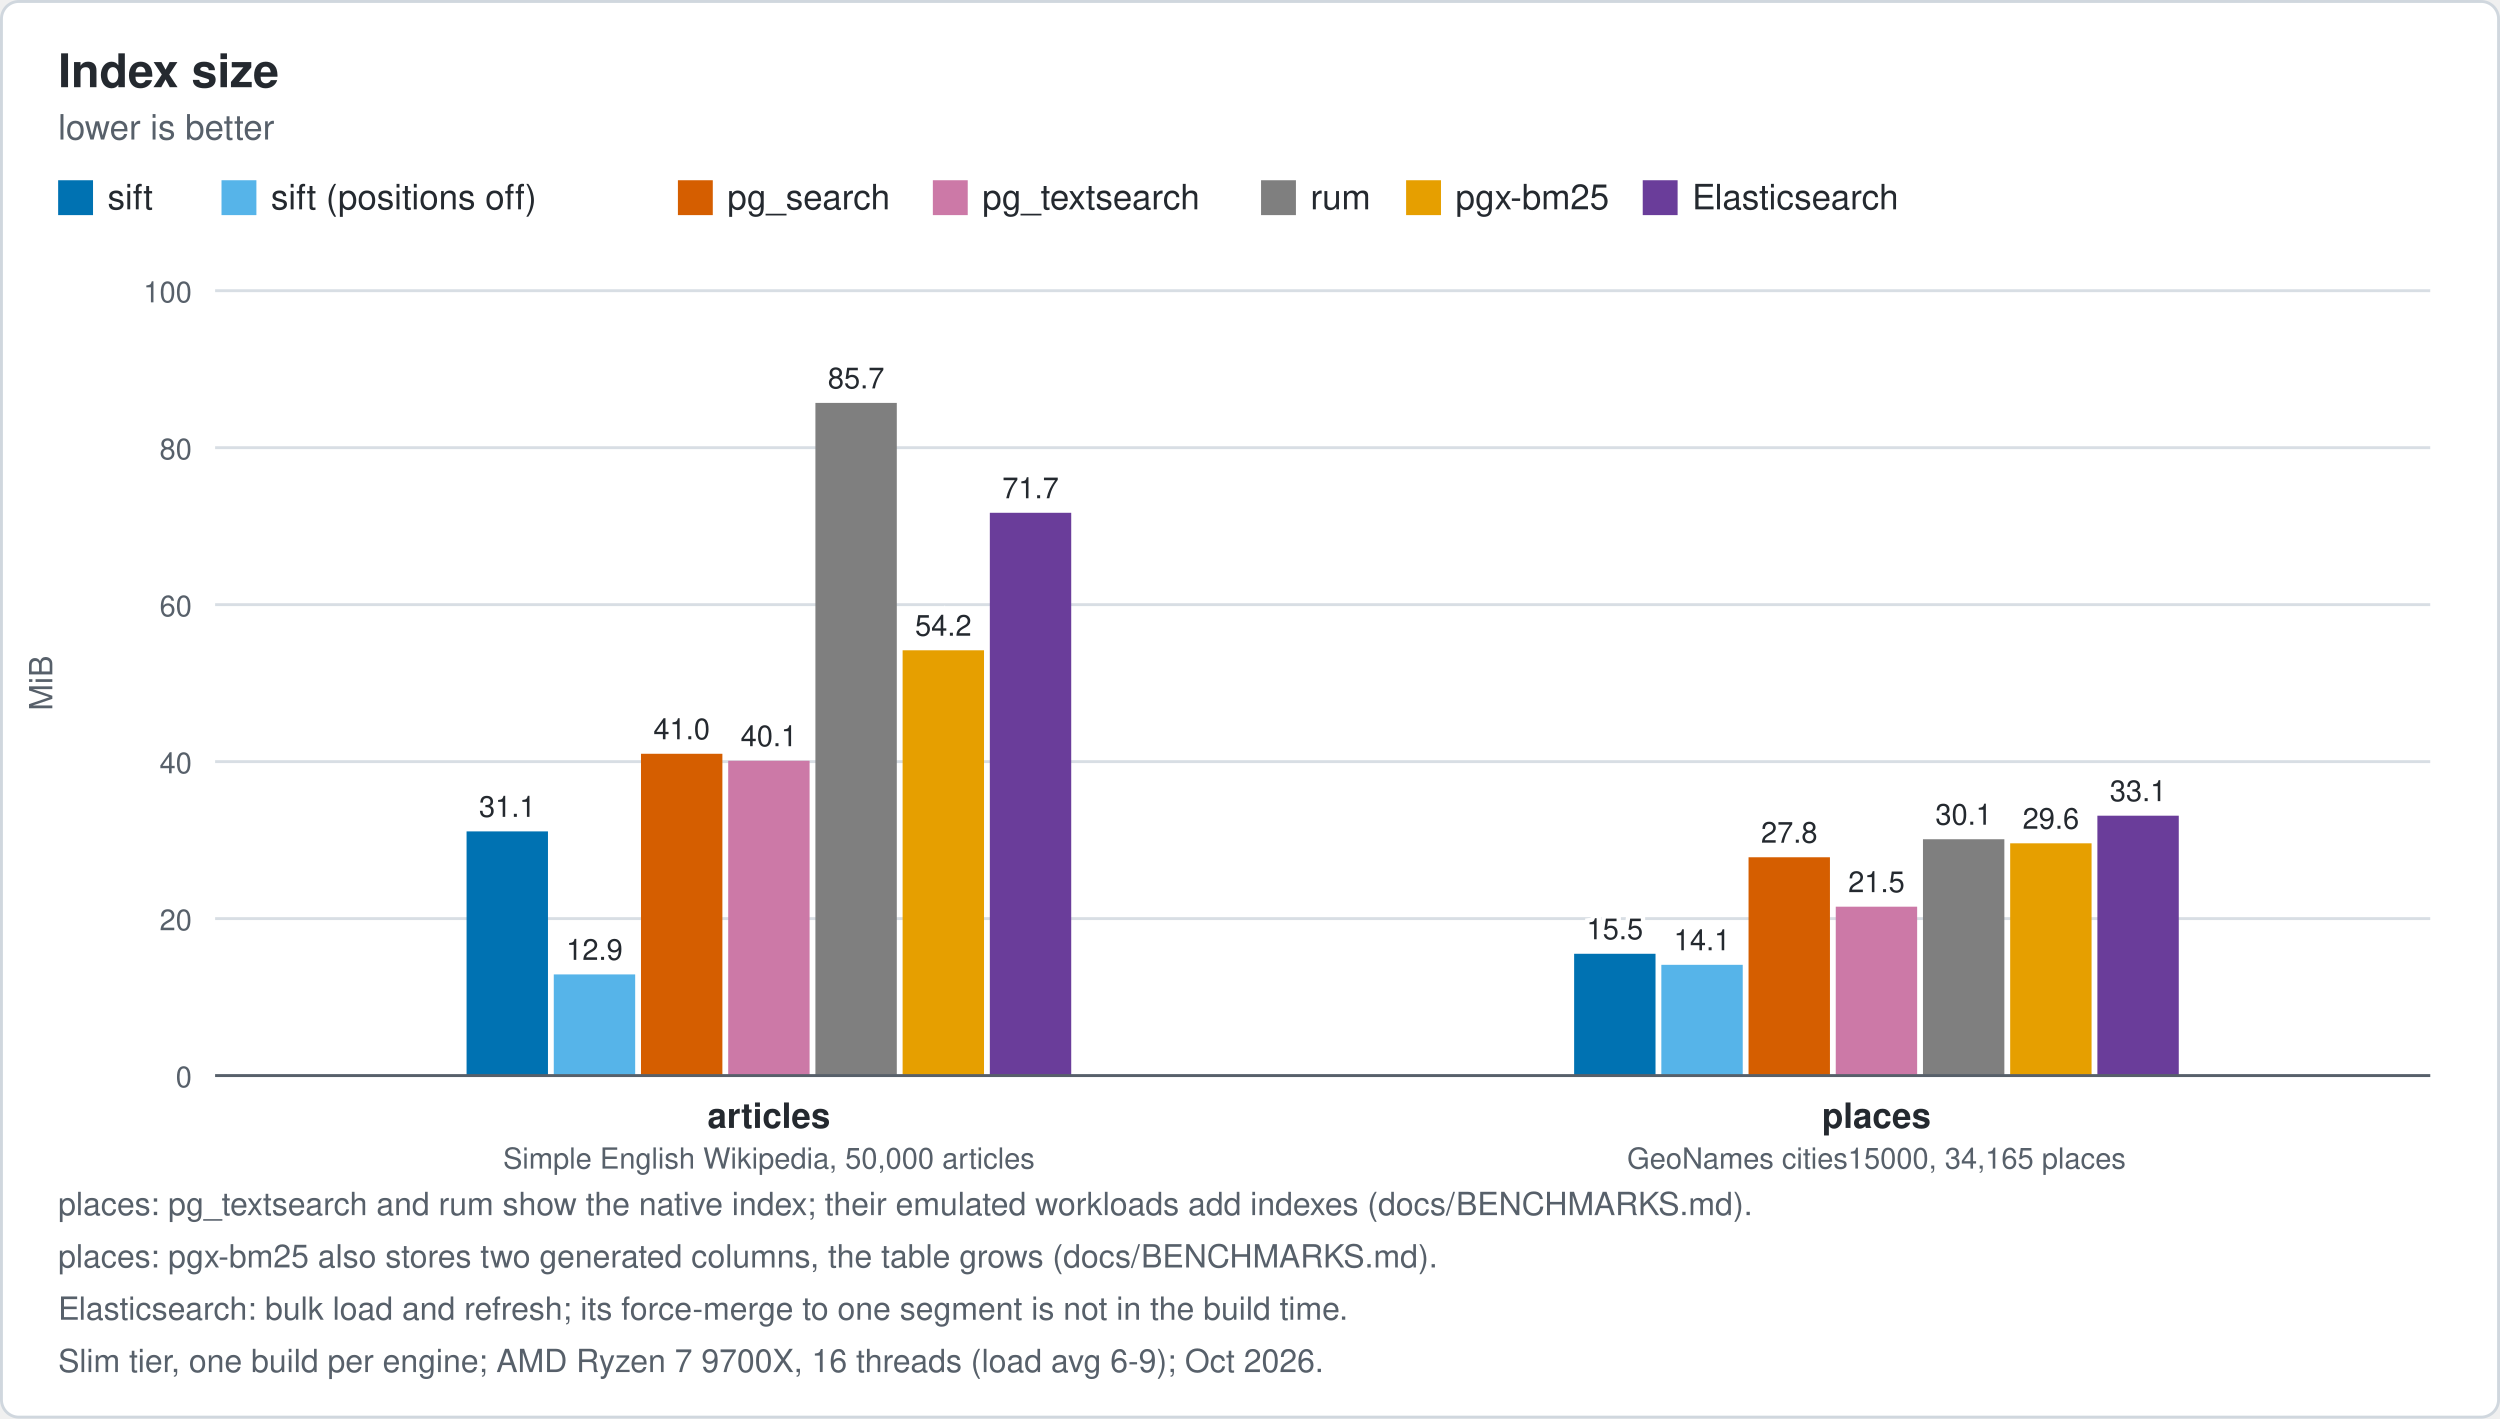
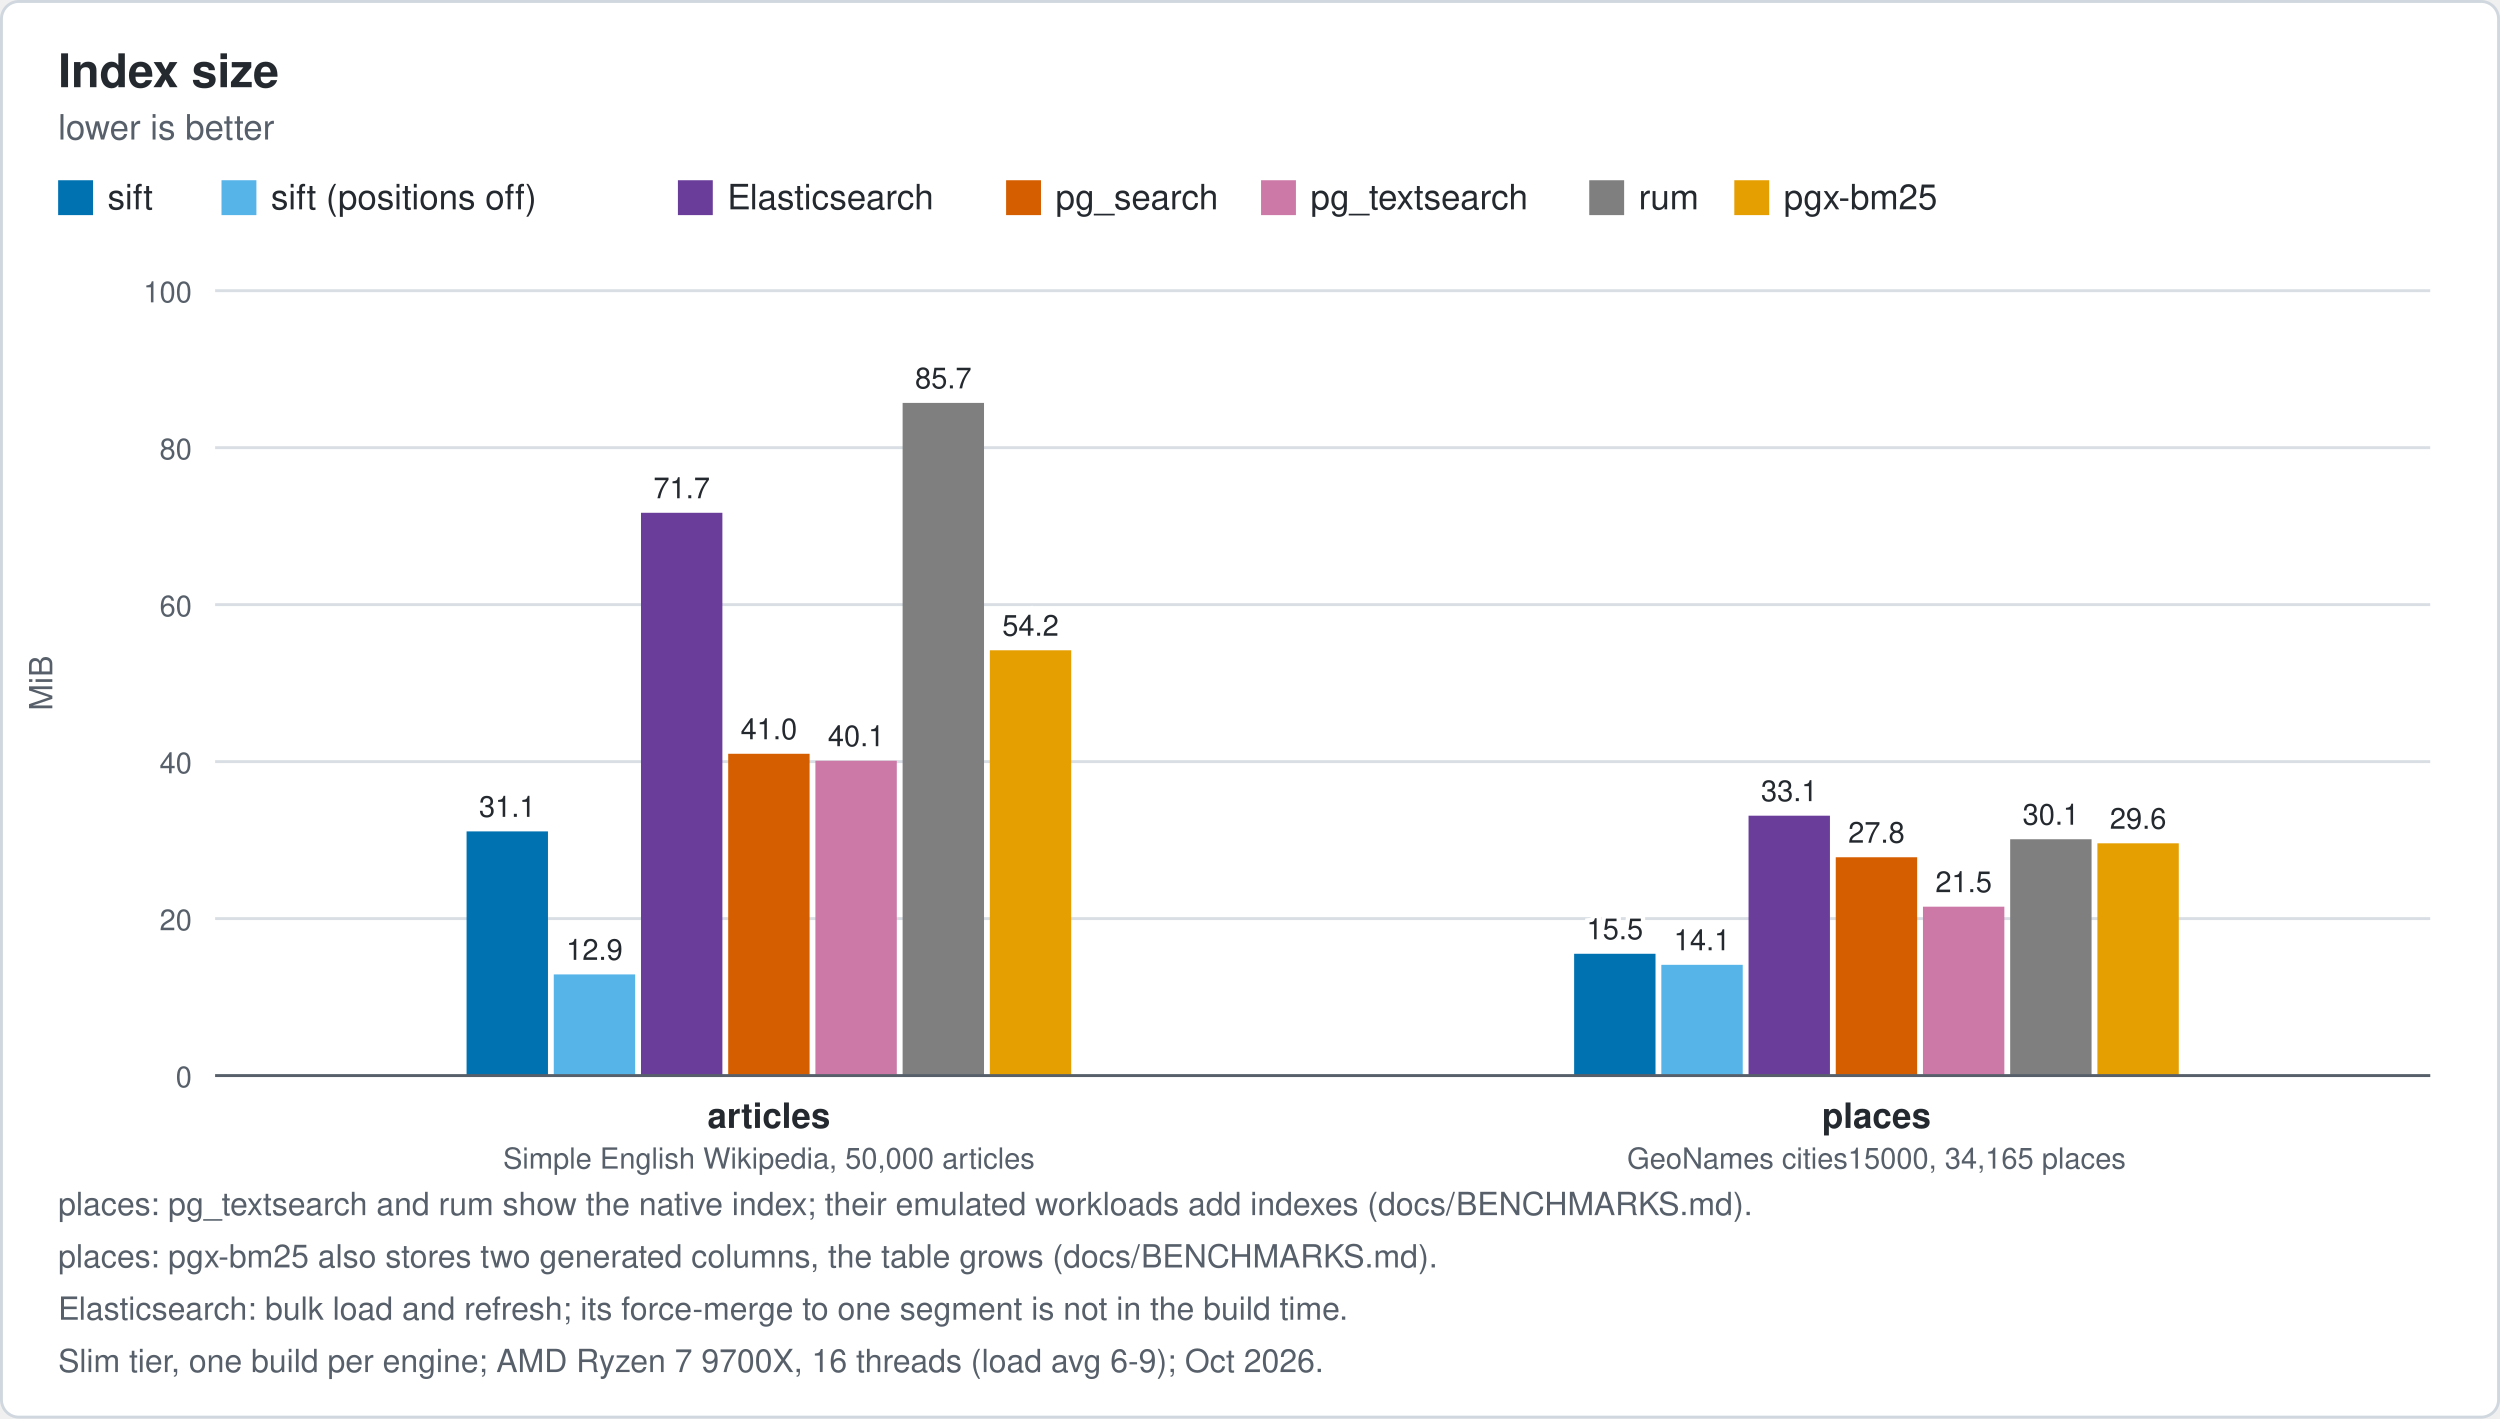
<svg xmlns="http://www.w3.org/2000/svg" width="860" height="488" viewBox="0 0 860 488" role="img" aria-labelledby="t d" font-family="Helvetica, Arial, sans-serif">
  <rect x="0.5" y="0.5" width="859" height="487" rx="6" fill="#ffffff" stroke="#d0d7de" />
  <text x="20" y="30" font-size="16" text-anchor="start" fill="#24292f" font-weight="bold">Index size</text>
  <text x="20" y="48" font-size="12" text-anchor="start" fill="#57606a">lower is better</text>
  <rect x="20" y="62" width="12" height="12" fill="#0072B2" />
  <text x="37" y="72" font-size="12" text-anchor="start" fill="#24292f">sift</text>
  <rect x="76.2" y="62" width="12" height="12" fill="#56B4E9" />
  <text x="93.2" y="72" font-size="12" text-anchor="start" fill="#24292f">sift (positions off)</text>
-   <rect x="233.2" y="62" width="12" height="12" fill="#D55E00" />
-   <text x="250.2" y="72" font-size="12" text-anchor="start" fill="#24292f">pg_search</text>
-   <rect x="320.9" y="62" width="12" height="12" fill="#CC79A7" />
-   <text x="337.9" y="72" font-size="12" text-anchor="start" fill="#24292f">pg_textsearch</text>
-   <rect x="433.8" y="62" width="12" height="12" fill="#7f7f7f" />
-   <text x="450.8" y="72" font-size="12" text-anchor="start" fill="#24292f">rum</text>
-   <rect x="483.7" y="62" width="12" height="12" fill="#E69F00" />
-   <text x="500.7" y="72" font-size="12" text-anchor="start" fill="#24292f">pgx-bm25</text>
-   <rect x="565.1" y="62" width="12" height="12" fill="#6A3D9A" />
-   <text x="582.1" y="72" font-size="12" text-anchor="start" fill="#24292f">Elasticsearch</text>
+   <rect x="233.2" y="62" width="12" height="12" fill="#6A3D9A" />
+   <text x="250.2" y="72" font-size="12" text-anchor="start" fill="#24292f">Elasticsearch</text>
+   <rect x="346.1" y="62" width="12" height="12" fill="#D55E00" />
+   <text x="363.1" y="72" font-size="12" text-anchor="start" fill="#24292f">pg_search</text>
+   <rect x="433.8" y="62" width="12" height="12" fill="#CC79A7" />
+   <text x="450.8" y="72" font-size="12" text-anchor="start" fill="#24292f">pg_textsearch</text>
+   <rect x="546.7" y="62" width="12" height="12" fill="#7f7f7f" />
+   <text x="563.7" y="72" font-size="12" text-anchor="start" fill="#24292f">rum</text>
+   <rect x="596.6" y="62" width="12" height="12" fill="#E69F00" />
+   <text x="613.6" y="72" font-size="12" text-anchor="start" fill="#24292f">pgx-bm25</text>
  <line x1="74" y1="370" x2="836" y2="370" stroke="#d8dee4" stroke-width="1" />
  <text x="66" y="374" font-size="10" text-anchor="end" fill="#57606a">0</text>
  <line x1="74" y1="316" x2="836" y2="316" stroke="#d8dee4" stroke-width="1" />
  <text x="66" y="320" font-size="10" text-anchor="end" fill="#57606a">20</text>
  <line x1="74" y1="262" x2="836" y2="262" stroke="#d8dee4" stroke-width="1" />
  <text x="66" y="266" font-size="10" text-anchor="end" fill="#57606a">40</text>
  <line x1="74" y1="208" x2="836" y2="208" stroke="#d8dee4" stroke-width="1" />
  <text x="66" y="212" font-size="10" text-anchor="end" fill="#57606a">60</text>
  <line x1="74" y1="154" x2="836" y2="154" stroke="#d8dee4" stroke-width="1" />
  <text x="66" y="158" font-size="10" text-anchor="end" fill="#57606a">80</text>
  <line x1="74" y1="100" x2="836" y2="100" stroke="#d8dee4" stroke-width="1" />
  <text x="66" y="104" font-size="10" text-anchor="end" fill="#57606a">100</text>
  <text transform="translate(18 235) rotate(-90)" font-size="11" text-anchor="middle" fill="#57606a">MiB</text>
  <rect x="160.5" y="286" width="28" height="84" fill="#0072B2" />
  <text x="174.5" y="281" font-size="10" text-anchor="middle" fill="#24292f" stroke="#ffffff" stroke-width="3" paint-order="stroke">31.1</text>
  <rect x="190.5" y="335.2" width="28" height="34.8" fill="#56B4E9" />
  <text x="204.5" y="330.2" font-size="10" text-anchor="middle" fill="#24292f" stroke="#ffffff" stroke-width="3" paint-order="stroke">12.9</text>
-   <rect x="220.5" y="259.3" width="28" height="110.7" fill="#D55E00" />
-   <text x="234.5" y="254.3" font-size="10" text-anchor="middle" fill="#24292f" stroke="#ffffff" stroke-width="3" paint-order="stroke">41.0</text>
-   <rect x="250.5" y="261.7" width="28" height="108.3" fill="#CC79A7" />
-   <text x="264.5" y="256.7" font-size="10" text-anchor="middle" fill="#24292f" stroke="#ffffff" stroke-width="3" paint-order="stroke">40.1</text>
-   <rect x="280.5" y="138.6" width="28" height="231.4" fill="#7f7f7f" />
-   <text x="294.5" y="133.6" font-size="10" text-anchor="middle" fill="#24292f" stroke="#ffffff" stroke-width="3" paint-order="stroke">85.7</text>
-   <rect x="310.5" y="223.7" width="28" height="146.3" fill="#E69F00" />
-   <text x="324.5" y="218.7" font-size="10" text-anchor="middle" fill="#24292f" stroke="#ffffff" stroke-width="3" paint-order="stroke">54.2</text>
-   <rect x="340.5" y="176.4" width="28" height="193.6" fill="#6A3D9A" />
-   <text x="354.5" y="171.4" font-size="10" text-anchor="middle" fill="#24292f" stroke="#ffffff" stroke-width="3" paint-order="stroke">71.7</text>
+   <rect x="220.5" y="176.4" width="28" height="193.6" fill="#6A3D9A" />
+   <text x="234.5" y="171.4" font-size="10" text-anchor="middle" fill="#24292f" stroke="#ffffff" stroke-width="3" paint-order="stroke">71.7</text>
+   <rect x="250.5" y="259.3" width="28" height="110.7" fill="#D55E00" />
+   <text x="264.5" y="254.3" font-size="10" text-anchor="middle" fill="#24292f" stroke="#ffffff" stroke-width="3" paint-order="stroke">41.0</text>
+   <rect x="280.5" y="261.7" width="28" height="108.3" fill="#CC79A7" />
+   <text x="294.5" y="256.7" font-size="10" text-anchor="middle" fill="#24292f" stroke="#ffffff" stroke-width="3" paint-order="stroke">40.1</text>
+   <rect x="310.5" y="138.6" width="28" height="231.4" fill="#7f7f7f" />
+   <text x="324.5" y="133.6" font-size="10" text-anchor="middle" fill="#24292f" stroke="#ffffff" stroke-width="3" paint-order="stroke">85.7</text>
+   <rect x="340.5" y="223.7" width="28" height="146.3" fill="#E69F00" />
+   <text x="354.5" y="218.7" font-size="10" text-anchor="middle" fill="#24292f" stroke="#ffffff" stroke-width="3" paint-order="stroke">54.2</text>
  <text x="264.5" y="388" font-size="12" text-anchor="middle" fill="#24292f" font-weight="bold">articles</text>
  <text x="264.5" y="402" font-size="10" text-anchor="middle" fill="#57606a">Simple English Wikipedia, 50,000 articles</text>
  <rect x="541.5" y="328.1" width="28" height="41.9" fill="#0072B2" />
  <text x="555.5" y="323.1" font-size="10" text-anchor="middle" fill="#24292f" stroke="#ffffff" stroke-width="3" paint-order="stroke">15.5</text>
  <rect x="571.5" y="331.9" width="28" height="38.1" fill="#56B4E9" />
  <text x="585.5" y="326.9" font-size="10" text-anchor="middle" fill="#24292f" stroke="#ffffff" stroke-width="3" paint-order="stroke">14.1</text>
-   <rect x="601.5" y="294.9" width="28" height="75.1" fill="#D55E00" />
-   <text x="615.5" y="289.9" font-size="10" text-anchor="middle" fill="#24292f" stroke="#ffffff" stroke-width="3" paint-order="stroke">27.8</text>
-   <rect x="631.5" y="311.9" width="28" height="58" fill="#CC79A7" />
-   <text x="645.5" y="306.9" font-size="10" text-anchor="middle" fill="#24292f" stroke="#ffffff" stroke-width="3" paint-order="stroke">21.5</text>
-   <rect x="661.5" y="288.7" width="28" height="81.3" fill="#7f7f7f" />
-   <text x="675.5" y="283.7" font-size="10" text-anchor="middle" fill="#24292f" stroke="#ffffff" stroke-width="3" paint-order="stroke">30.1</text>
-   <rect x="691.5" y="290.1" width="28" height="79.9" fill="#E69F00" />
-   <text x="705.5" y="285.1" font-size="10" text-anchor="middle" fill="#24292f" stroke="#ffffff" stroke-width="3" paint-order="stroke">29.6</text>
-   <rect x="721.5" y="280.6" width="28" height="89.4" fill="#6A3D9A" />
-   <text x="735.5" y="275.6" font-size="10" text-anchor="middle" fill="#24292f" stroke="#ffffff" stroke-width="3" paint-order="stroke">33.1</text>
+   <rect x="601.5" y="280.6" width="28" height="89.4" fill="#6A3D9A" />
+   <text x="615.5" y="275.6" font-size="10" text-anchor="middle" fill="#24292f" stroke="#ffffff" stroke-width="3" paint-order="stroke">33.1</text>
+   <rect x="631.5" y="294.9" width="28" height="75.1" fill="#D55E00" />
+   <text x="645.5" y="289.9" font-size="10" text-anchor="middle" fill="#24292f" stroke="#ffffff" stroke-width="3" paint-order="stroke">27.8</text>
+   <rect x="661.5" y="311.9" width="28" height="58" fill="#CC79A7" />
+   <text x="675.5" y="306.9" font-size="10" text-anchor="middle" fill="#24292f" stroke="#ffffff" stroke-width="3" paint-order="stroke">21.5</text>
+   <rect x="691.5" y="288.7" width="28" height="81.3" fill="#7f7f7f" />
+   <text x="705.5" y="283.7" font-size="10" text-anchor="middle" fill="#24292f" stroke="#ffffff" stroke-width="3" paint-order="stroke">30.1</text>
+   <rect x="721.5" y="290.1" width="28" height="79.9" fill="#E69F00" />
+   <text x="735.5" y="285.1" font-size="10" text-anchor="middle" fill="#24292f" stroke="#ffffff" stroke-width="3" paint-order="stroke">29.6</text>
  <text x="645.5" y="388" font-size="12" text-anchor="middle" fill="#24292f" font-weight="bold">places</text>
  <text x="645.5" y="402" font-size="10" text-anchor="middle" fill="#57606a">GeoNames cities15000, 34,165 places</text>
  <line x1="74" y1="370" x2="836" y2="370" stroke="#57606a" stroke-width="1" />
  <text x="20" y="454" font-size="11" text-anchor="start" fill="#57606a">Elasticsearch: bulk load and refresh; its force-merge to one segment is not in the build time.</text>
  <text x="20" y="436" font-size="11" text-anchor="start" fill="#57606a">places: pgx-bm25 also stores two generated columns, the table grows (docs/BENCHMARKS.md).</text>
  <text x="20" y="418" font-size="11" text-anchor="start" fill="#57606a">places: pg_textsearch and rum show the native index; their emulated workloads add indexes (docs/BENCHMARKS.md).</text>
  <text x="20" y="472" font-size="11" text-anchor="start" fill="#57606a">Slim tier, one build per engine; AMD Ryzen 7 9700X, 16 threads (load avg 6-9); Oct 2026.</text>
</svg>
